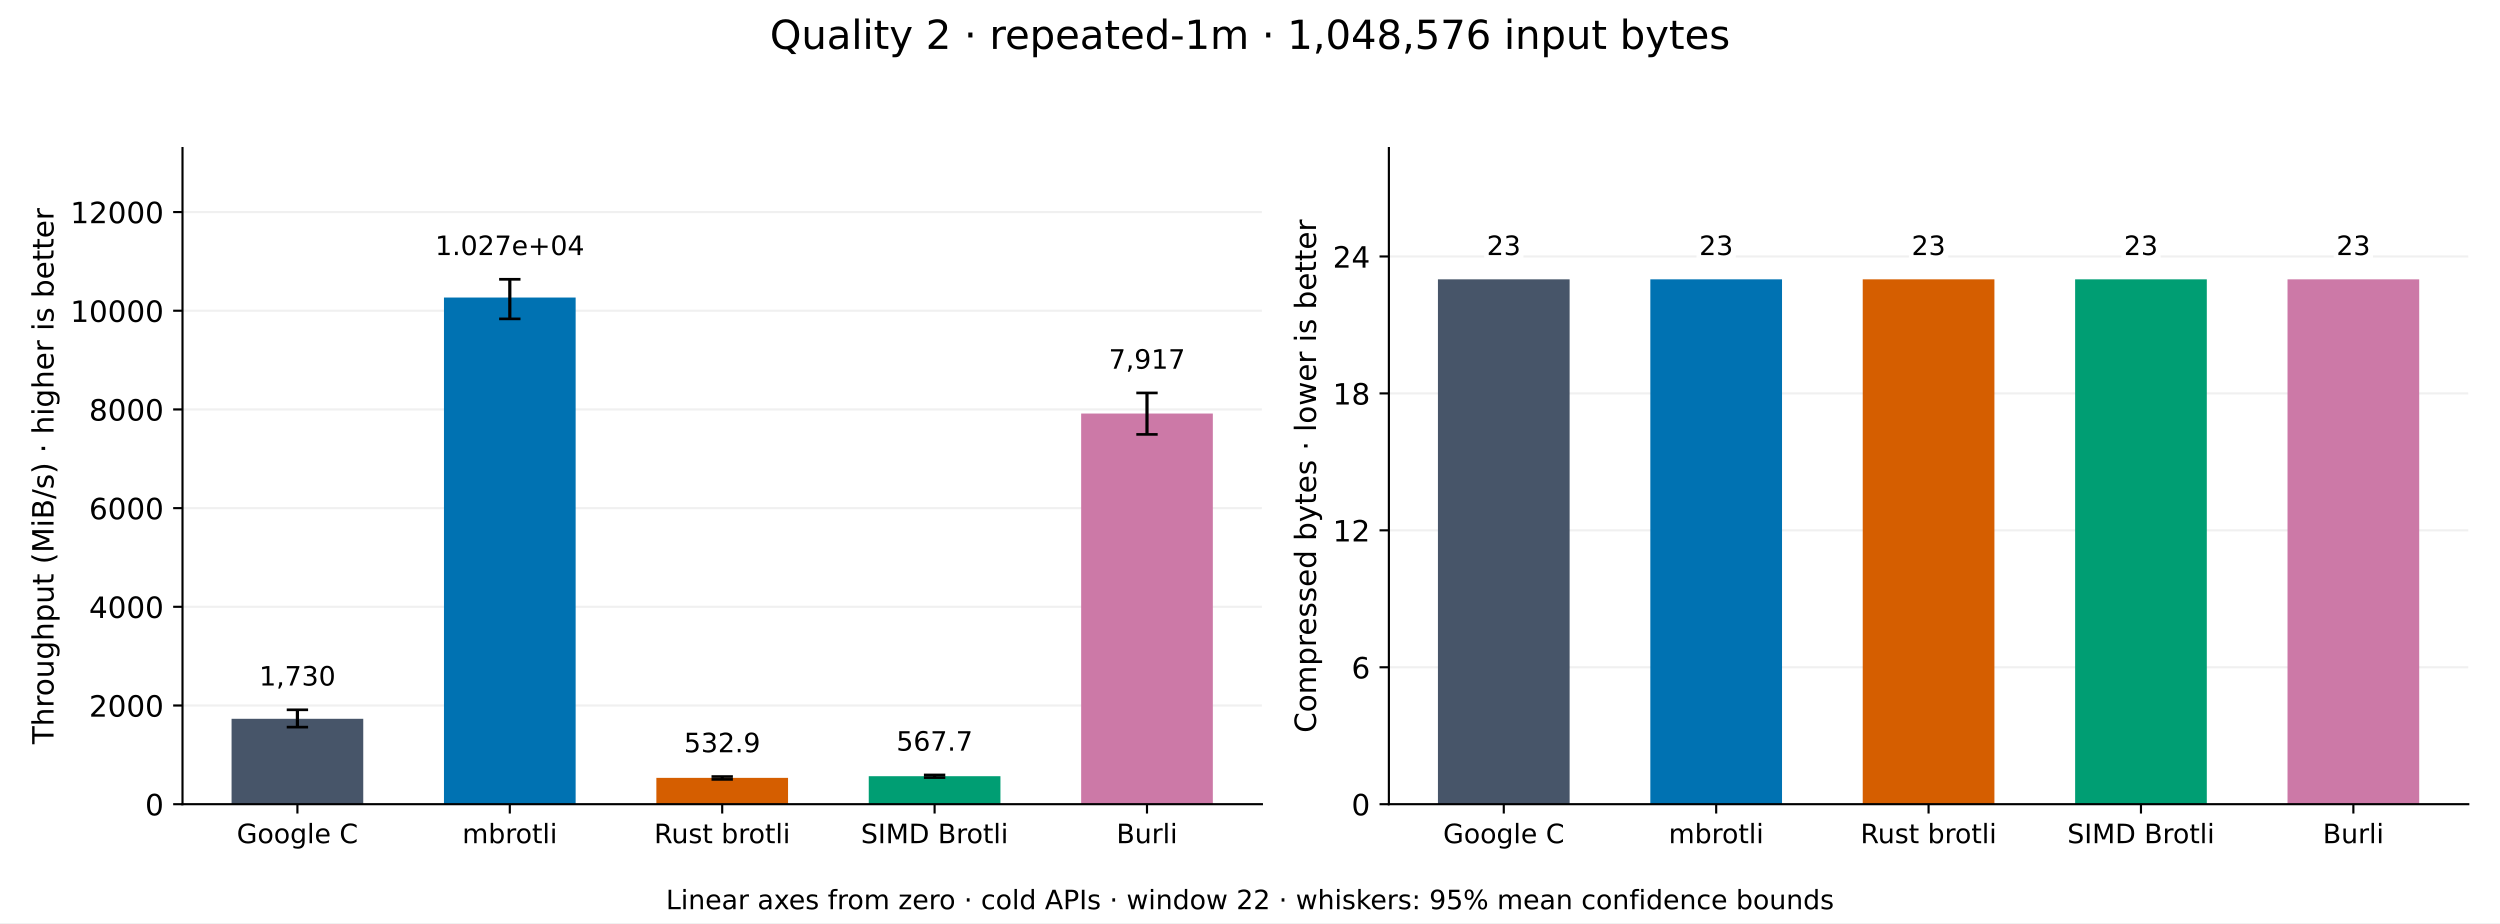
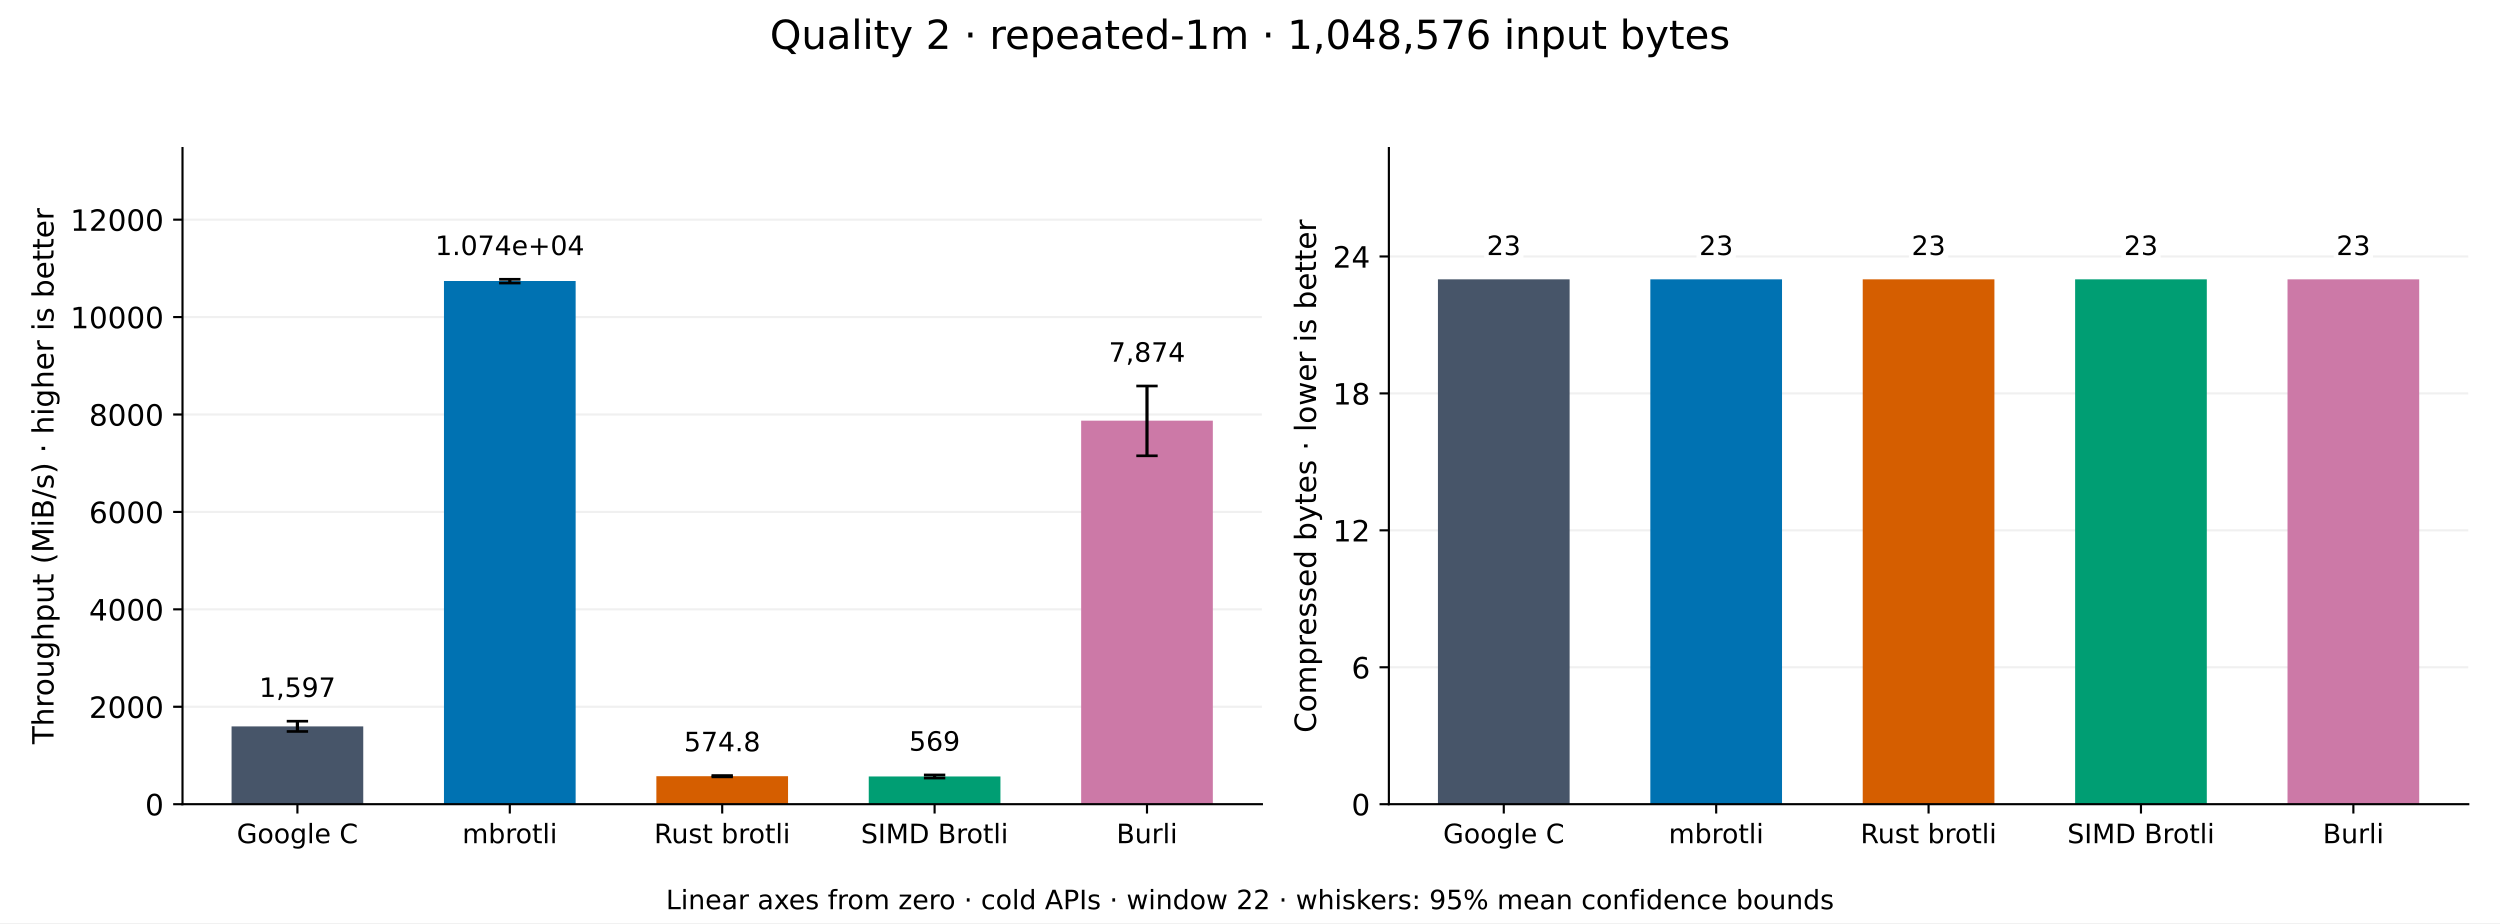
<svg xmlns="http://www.w3.org/2000/svg" xmlns:xlink="http://www.w3.org/1999/xlink" width="936pt" height="345.6pt" viewBox="0 0 936 345.6" version="1.1">
  <defs>
    <style type="text/css">*{stroke-linejoin: round; stroke-linecap: butt}</style>
  </defs>
  <g id="figure_1">
    <g id="patch_1">
      <path d="M 0 345.6 L 936 345.6 L 936 0 L 0 0 z " style="fill: #ffffff" />
    </g>
    <g id="axes_1">
      <g id="patch_2">
        <path d="M 68.33 301.088 L 472.455 301.088 L 472.455 55.44 L 68.33 55.44 z " style="fill: #ffffff" />
      </g>
      <g id="matplotlib.axis_1">
        <g id="xtick_1">
          <g id="line2d_1">
            <defs>
              <path id="m3d63aaa0ea" d="M 0 0 L 0 3.5 " style="stroke: #000000; stroke-width: 0.8" />
            </defs>
            <g>
              <use xlink:href="#m3d63aaa0ea" x="111.351" y="301.088" style="stroke: #000000; stroke-width: 0.8" />
            </g>
          </g>
          <g id="text_1">
            <text style="font-size: 10px; font-family: 'DejaVu Sans', 'Bitstream Vera Sans', 'Computer Modern Sans Serif', 'Lucida Grande', 'Verdana', 'Geneva', 'Lucid', 'Arial', 'Helvetica', 'Avant Garde', sans-serif; text-anchor: middle" x="111.351" y="315.686" transform="rotate(-0 111.3508 315.6864)">Google C</text>
          </g>
        </g>
        <g id="xtick_2">
          <g id="line2d_2">
            <g>
              <use xlink:href="#m3d63aaa0ea" x="190.872" y="301.088" style="stroke: #000000; stroke-width: 0.8" />
            </g>
          </g>
          <g id="text_2">
            <text style="font-size: 10px; font-family: 'DejaVu Sans', 'Bitstream Vera Sans', 'Computer Modern Sans Serif', 'Lucida Grande', 'Verdana', 'Geneva', 'Lucid', 'Arial', 'Helvetica', 'Avant Garde', sans-serif; text-anchor: middle" x="190.872" y="315.686" transform="rotate(-0 190.8716 315.6864)">mbrotli</text>
          </g>
        </g>
        <g id="xtick_3">
          <g id="line2d_3">
            <g>
              <use xlink:href="#m3d63aaa0ea" x="270.392" y="301.088" style="stroke: #000000; stroke-width: 0.8" />
            </g>
          </g>
          <g id="text_3">
            <text style="font-size: 10px; font-family: 'DejaVu Sans', 'Bitstream Vera Sans', 'Computer Modern Sans Serif', 'Lucida Grande', 'Verdana', 'Geneva', 'Lucid', 'Arial', 'Helvetica', 'Avant Garde', sans-serif; text-anchor: middle" x="270.392" y="315.686" transform="rotate(-0 270.3925 315.6864)">Rust brotli</text>
          </g>
        </g>
        <g id="xtick_4">
          <g id="line2d_4">
            <g>
              <use xlink:href="#m3d63aaa0ea" x="349.913" y="301.088" style="stroke: #000000; stroke-width: 0.8" />
            </g>
          </g>
          <g id="text_4">
            <text style="font-size: 10px; font-family: 'DejaVu Sans', 'Bitstream Vera Sans', 'Computer Modern Sans Serif', 'Lucida Grande', 'Verdana', 'Geneva', 'Lucid', 'Arial', 'Helvetica', 'Avant Garde', sans-serif; text-anchor: middle" x="349.913" y="315.686" transform="rotate(-0 349.9134 315.6864)">SIMD Brotli</text>
          </g>
        </g>
        <g id="xtick_5">
          <g id="line2d_5">
            <g>
              <use xlink:href="#m3d63aaa0ea" x="429.434" y="301.088" style="stroke: #000000; stroke-width: 0.8" />
            </g>
          </g>
          <g id="text_5">
            <text style="font-size: 10px; font-family: 'DejaVu Sans', 'Bitstream Vera Sans', 'Computer Modern Sans Serif', 'Lucida Grande', 'Verdana', 'Geneva', 'Lucid', 'Arial', 'Helvetica', 'Avant Garde', sans-serif; text-anchor: middle" x="429.434" y="315.686" transform="rotate(-0 429.4342 315.6864)">Burli</text>
          </g>
        </g>
      </g>
      <g id="matplotlib.axis_2">
        <g id="ytick_1">
          <g id="line2d_6">
            <path d="M 68.33 301.088 L 472.455 301.088 " clip-path="url(#pef6c28fa15)" style="fill: none; stroke: #b0b0b0; stroke-opacity: 0.18; stroke-width: 0.8; stroke-linecap: square" />
          </g>
          <g id="line2d_7">
            <defs>
              <path id="mb6c034703b" d="M 0 0 L -3.5 0 " style="stroke: #000000; stroke-width: 0.8" />
            </defs>
            <g>
              <use xlink:href="#mb6c034703b" x="68.33" y="301.088" style="stroke: #000000; stroke-width: 0.8" />
            </g>
          </g>
          <g id="text_6">
            <text style="font-size: 11px; font-family: 'DejaVu Sans', 'Bitstream Vera Sans', 'Computer Modern Sans Serif', 'Lucida Grande', 'Verdana', 'Geneva', 'Lucid', 'Arial', 'Helvetica', 'Avant Garde', sans-serif; text-anchor: end" x="61.33" y="305.267" transform="rotate(-0 61.33 305.2671)">0</text>
          </g>
        </g>
        <g id="ytick_2">
          <g id="line2d_8">
-             <path d="M 68.33 264.139 L 472.455 264.139 " clip-path="url(#pef6c28fa15)" style="fill: none; stroke: #b0b0b0; stroke-opacity: 0.18; stroke-width: 0.8; stroke-linecap: square" />
+             <path d="M 68.33 264.613 L 472.455 264.613 " clip-path="url(#pef6c28fa15)" style="fill: none; stroke: #b0b0b0; stroke-opacity: 0.18; stroke-width: 0.8; stroke-linecap: square" />
          </g>
          <g id="line2d_9">
            <g>
-               <use xlink:href="#mb6c034703b" x="68.33" y="264.139" style="stroke: #000000; stroke-width: 0.8" />
+               <use xlink:href="#mb6c034703b" x="68.33" y="264.613" style="stroke: #000000; stroke-width: 0.8" />
            </g>
          </g>
          <g id="text_7">
-             <text style="font-size: 11px; font-family: 'DejaVu Sans', 'Bitstream Vera Sans', 'Computer Modern Sans Serif', 'Lucida Grande', 'Verdana', 'Geneva', 'Lucid', 'Arial', 'Helvetica', 'Avant Garde', sans-serif; text-anchor: end" x="61.33" y="268.318" transform="rotate(-0 61.33 268.3177)">2000</text>
+             <text style="font-size: 11px; font-family: 'DejaVu Sans', 'Bitstream Vera Sans', 'Computer Modern Sans Serif', 'Lucida Grande', 'Verdana', 'Geneva', 'Lucid', 'Arial', 'Helvetica', 'Avant Garde', sans-serif; text-anchor: end" x="61.33" y="268.792" transform="rotate(-0 61.33 268.7924)">2000</text>
          </g>
        </g>
        <g id="ytick_3">
          <g id="line2d_10">
-             <path d="M 68.33 227.189 L 472.455 227.189 " clip-path="url(#pef6c28fa15)" style="fill: none; stroke: #b0b0b0; stroke-opacity: 0.18; stroke-width: 0.8; stroke-linecap: square" />
+             <path d="M 68.33 228.139 L 472.455 228.139 " clip-path="url(#pef6c28fa15)" style="fill: none; stroke: #b0b0b0; stroke-opacity: 0.18; stroke-width: 0.8; stroke-linecap: square" />
          </g>
          <g id="line2d_11">
            <g>
-               <use xlink:href="#mb6c034703b" x="68.33" y="227.189" style="stroke: #000000; stroke-width: 0.8" />
+               <use xlink:href="#mb6c034703b" x="68.33" y="228.139" style="stroke: #000000; stroke-width: 0.8" />
            </g>
          </g>
          <g id="text_8">
-             <text style="font-size: 11px; font-family: 'DejaVu Sans', 'Bitstream Vera Sans', 'Computer Modern Sans Serif', 'Lucida Grande', 'Verdana', 'Geneva', 'Lucid', 'Arial', 'Helvetica', 'Avant Garde', sans-serif; text-anchor: end" x="61.33" y="231.368" transform="rotate(-0 61.33 231.3683)">4000</text>
+             <text style="font-size: 11px; font-family: 'DejaVu Sans', 'Bitstream Vera Sans', 'Computer Modern Sans Serif', 'Lucida Grande', 'Verdana', 'Geneva', 'Lucid', 'Arial', 'Helvetica', 'Avant Garde', sans-serif; text-anchor: end" x="61.33" y="232.318" transform="rotate(-0 61.33 232.3176)">4000</text>
          </g>
        </g>
        <g id="ytick_4">
          <g id="line2d_12">
-             <path d="M 68.33 190.24 L 472.455 190.24 " clip-path="url(#pef6c28fa15)" style="fill: none; stroke: #b0b0b0; stroke-opacity: 0.18; stroke-width: 0.8; stroke-linecap: square" />
+             <path d="M 68.33 191.664 L 472.455 191.664 " clip-path="url(#pef6c28fa15)" style="fill: none; stroke: #b0b0b0; stroke-opacity: 0.18; stroke-width: 0.8; stroke-linecap: square" />
          </g>
          <g id="line2d_13">
            <g>
-               <use xlink:href="#mb6c034703b" x="68.33" y="190.24" style="stroke: #000000; stroke-width: 0.8" />
+               <use xlink:href="#mb6c034703b" x="68.33" y="191.664" style="stroke: #000000; stroke-width: 0.8" />
            </g>
          </g>
          <g id="text_9">
-             <text style="font-size: 11px; font-family: 'DejaVu Sans', 'Bitstream Vera Sans', 'Computer Modern Sans Serif', 'Lucida Grande', 'Verdana', 'Geneva', 'Lucid', 'Arial', 'Helvetica', 'Avant Garde', sans-serif; text-anchor: end" x="61.33" y="194.419" transform="rotate(-0 61.33 194.4189)">6000</text>
+             <text style="font-size: 11px; font-family: 'DejaVu Sans', 'Bitstream Vera Sans', 'Computer Modern Sans Serif', 'Lucida Grande', 'Verdana', 'Geneva', 'Lucid', 'Arial', 'Helvetica', 'Avant Garde', sans-serif; text-anchor: end" x="61.33" y="195.843" transform="rotate(-0 61.33 195.8429)">6000</text>
          </g>
        </g>
        <g id="ytick_5">
          <g id="line2d_14">
-             <path d="M 68.33 153.29 L 472.455 153.29 " clip-path="url(#pef6c28fa15)" style="fill: none; stroke: #b0b0b0; stroke-opacity: 0.18; stroke-width: 0.8; stroke-linecap: square" />
+             <path d="M 68.33 155.189 L 472.455 155.189 " clip-path="url(#pef6c28fa15)" style="fill: none; stroke: #b0b0b0; stroke-opacity: 0.18; stroke-width: 0.8; stroke-linecap: square" />
          </g>
          <g id="line2d_15">
            <g>
-               <use xlink:href="#mb6c034703b" x="68.33" y="153.29" style="stroke: #000000; stroke-width: 0.8" />
+               <use xlink:href="#mb6c034703b" x="68.33" y="155.189" style="stroke: #000000; stroke-width: 0.8" />
            </g>
          </g>
          <g id="text_10">
-             <text style="font-size: 11px; font-family: 'DejaVu Sans', 'Bitstream Vera Sans', 'Computer Modern Sans Serif', 'Lucida Grande', 'Verdana', 'Geneva', 'Lucid', 'Arial', 'Helvetica', 'Avant Garde', sans-serif; text-anchor: end" x="61.33" y="157.47" transform="rotate(-0 61.33 157.4695)">8000</text>
+             <text style="font-size: 11px; font-family: 'DejaVu Sans', 'Bitstream Vera Sans', 'Computer Modern Sans Serif', 'Lucida Grande', 'Verdana', 'Geneva', 'Lucid', 'Arial', 'Helvetica', 'Avant Garde', sans-serif; text-anchor: end" x="61.33" y="159.368" transform="rotate(-0 61.33 159.3681)">8000</text>
          </g>
        </g>
        <g id="ytick_6">
          <g id="line2d_16">
-             <path d="M 68.33 116.341 L 472.455 116.341 " clip-path="url(#pef6c28fa15)" style="fill: none; stroke: #b0b0b0; stroke-opacity: 0.18; stroke-width: 0.8; stroke-linecap: square" />
+             <path d="M 68.33 118.714 L 472.455 118.714 " clip-path="url(#pef6c28fa15)" style="fill: none; stroke: #b0b0b0; stroke-opacity: 0.18; stroke-width: 0.8; stroke-linecap: square" />
          </g>
          <g id="line2d_17">
            <g>
-               <use xlink:href="#mb6c034703b" x="68.33" y="116.341" style="stroke: #000000; stroke-width: 0.8" />
+               <use xlink:href="#mb6c034703b" x="68.33" y="118.714" style="stroke: #000000; stroke-width: 0.8" />
            </g>
          </g>
          <g id="text_11">
-             <text style="font-size: 11px; font-family: 'DejaVu Sans', 'Bitstream Vera Sans', 'Computer Modern Sans Serif', 'Lucida Grande', 'Verdana', 'Geneva', 'Lucid', 'Arial', 'Helvetica', 'Avant Garde', sans-serif; text-anchor: end" x="61.33" y="120.52" transform="rotate(-0 61.33 120.5201)">10000</text>
+             <text style="font-size: 11px; font-family: 'DejaVu Sans', 'Bitstream Vera Sans', 'Computer Modern Sans Serif', 'Lucida Grande', 'Verdana', 'Geneva', 'Lucid', 'Arial', 'Helvetica', 'Avant Garde', sans-serif; text-anchor: end" x="61.33" y="122.893" transform="rotate(-0 61.33 122.8934)">10000</text>
          </g>
        </g>
        <g id="ytick_7">
          <g id="line2d_18">
-             <path d="M 68.33 79.392 L 472.455 79.392 " clip-path="url(#pef6c28fa15)" style="fill: none; stroke: #b0b0b0; stroke-opacity: 0.18; stroke-width: 0.8; stroke-linecap: square" />
+             <path d="M 68.33 82.24 L 472.455 82.24 " clip-path="url(#pef6c28fa15)" style="fill: none; stroke: #b0b0b0; stroke-opacity: 0.18; stroke-width: 0.8; stroke-linecap: square" />
          </g>
          <g id="line2d_19">
            <g>
-               <use xlink:href="#mb6c034703b" x="68.33" y="79.392" style="stroke: #000000; stroke-width: 0.8" />
+               <use xlink:href="#mb6c034703b" x="68.33" y="82.24" style="stroke: #000000; stroke-width: 0.8" />
            </g>
          </g>
          <g id="text_12">
-             <text style="font-size: 11px; font-family: 'DejaVu Sans', 'Bitstream Vera Sans', 'Computer Modern Sans Serif', 'Lucida Grande', 'Verdana', 'Geneva', 'Lucid', 'Arial', 'Helvetica', 'Avant Garde', sans-serif; text-anchor: end" x="61.33" y="83.571" transform="rotate(-0 61.33 83.57068)">12000</text>
+             <text style="font-size: 11px; font-family: 'DejaVu Sans', 'Bitstream Vera Sans', 'Computer Modern Sans Serif', 'Lucida Grande', 'Verdana', 'Geneva', 'Lucid', 'Arial', 'Helvetica', 'Avant Garde', sans-serif; text-anchor: end" x="61.33" y="86.419" transform="rotate(-0 61.33 86.41865)">12000</text>
          </g>
        </g>
        <g id="text_13">
          <text style="font-size: 11px; font-family: 'DejaVu Sans', 'Bitstream Vera Sans', 'Computer Modern Sans Serif', 'Lucida Grande', 'Verdana', 'Geneva', 'Lucid', 'Arial', 'Helvetica', 'Avant Garde', sans-serif; text-anchor: middle" x="20.049" y="178.264" transform="rotate(-90 20.04859 178.264)">Throughput (MiB/s) · higher is better</text>
        </g>
      </g>
      <g id="patch_3">
-         <path d="M 86.699 301.088 L 136.002 301.088 L 136.002 269.12 L 86.699 269.12 z " clip-path="url(#pef6c28fa15)" style="fill: #475569" />
+         <path d="M 86.699 301.088 L 136.002 301.088 L 136.002 271.957 L 86.699 271.957 z " clip-path="url(#pef6c28fa15)" style="fill: #475569" />
      </g>
      <g id="patch_4">
-         <path d="M 166.22 301.088 L 215.523 301.088 L 215.523 111.392 L 166.22 111.392 z " clip-path="url(#pef6c28fa15)" style="fill: #0072b2" />
+         <path d="M 166.22 301.088 L 215.523 301.088 L 215.523 105.196 L 166.22 105.196 z " clip-path="url(#pef6c28fa15)" style="fill: #0072b2" />
      </g>
      <g id="patch_5">
-         <path d="M 245.741 301.088 L 295.044 301.088 L 295.044 291.243 L 245.741 291.243 z " clip-path="url(#pef6c28fa15)" style="fill: #d55e00" />
+         <path d="M 245.741 301.088 L 295.044 301.088 L 295.044 290.606 L 245.741 290.606 z " clip-path="url(#pef6c28fa15)" style="fill: #d55e00" />
      </g>
      <g id="patch_6">
-         <path d="M 325.262 301.088 L 374.565 301.088 L 374.565 290.6 L 325.262 290.6 z " clip-path="url(#pef6c28fa15)" style="fill: #009e73" />
+         <path d="M 325.262 301.088 L 374.565 301.088 L 374.565 290.711 L 325.262 290.711 z " clip-path="url(#pef6c28fa15)" style="fill: #009e73" />
      </g>
      <g id="patch_7">
-         <path d="M 404.783 301.088 L 454.086 301.088 L 454.086 154.827 L 404.783 154.827 z " clip-path="url(#pef6c28fa15)" style="fill: #cc79a7" />
+         <path d="M 404.783 301.088 L 454.086 301.088 L 454.086 157.489 L 404.783 157.489 z " clip-path="url(#pef6c28fa15)" style="fill: #cc79a7" />
      </g>
      <g id="LineCollection_1">
-         <path d="M 111.351 272.249 L 111.351 265.747 " clip-path="url(#pef6c28fa15)" style="fill: none; stroke: #000000; stroke-width: 1.2" />
-         <path d="M 190.872 119.378 L 190.872 104.57 " clip-path="url(#pef6c28fa15)" style="fill: none; stroke: #000000; stroke-width: 1.2" />
-         <path d="M 270.392 291.799 L 270.392 290.723 " clip-path="url(#pef6c28fa15)" style="fill: none; stroke: #000000; stroke-width: 1.2" />
-         <path d="M 349.913 291.132 L 349.913 290.128 " clip-path="url(#pef6c28fa15)" style="fill: none; stroke: #000000; stroke-width: 1.2" />
-         <path d="M 429.434 162.635 L 429.434 147.124 " clip-path="url(#pef6c28fa15)" style="fill: none; stroke: #000000; stroke-width: 1.2" />
+         <path d="M 111.351 273.854 L 111.351 270.023 " clip-path="url(#pef6c28fa15)" style="fill: none; stroke: #000000; stroke-width: 1.2" />
+         <path d="M 190.872 105.989 L 190.872 104.57 " clip-path="url(#pef6c28fa15)" style="fill: none; stroke: #000000; stroke-width: 1.2" />
+         <path d="M 270.392 290.865 L 270.392 290.361 " clip-path="url(#pef6c28fa15)" style="fill: none; stroke: #000000; stroke-width: 1.2" />
+         <path d="M 349.913 291.296 L 349.913 290.146 " clip-path="url(#pef6c28fa15)" style="fill: none; stroke: #000000; stroke-width: 1.2" />
+         <path d="M 429.434 170.655 L 429.434 144.528 " clip-path="url(#pef6c28fa15)" style="fill: none; stroke: #000000; stroke-width: 1.2" />
      </g>
      <g id="line2d_20">
        <defs>
          <path id="ma4d3aa00d3" d="M 4 0 L -4 -0 " style="stroke: #000000" />
        </defs>
        <g clip-path="url(#pef6c28fa15)">
-           <use xlink:href="#ma4d3aa00d3" x="111.351" y="272.249" style="fill: #1f77b4; stroke: #000000" />
-           <use xlink:href="#ma4d3aa00d3" x="190.872" y="119.378" style="fill: #1f77b4; stroke: #000000" />
-           <use xlink:href="#ma4d3aa00d3" x="270.392" y="291.799" style="fill: #1f77b4; stroke: #000000" />
-           <use xlink:href="#ma4d3aa00d3" x="349.913" y="291.132" style="fill: #1f77b4; stroke: #000000" />
-           <use xlink:href="#ma4d3aa00d3" x="429.434" y="162.635" style="fill: #1f77b4; stroke: #000000" />
+           <use xlink:href="#ma4d3aa00d3" x="111.351" y="273.854" style="fill: #1f77b4; stroke: #000000" />
+           <use xlink:href="#ma4d3aa00d3" x="190.872" y="105.989" style="fill: #1f77b4; stroke: #000000" />
+           <use xlink:href="#ma4d3aa00d3" x="270.392" y="290.865" style="fill: #1f77b4; stroke: #000000" />
+           <use xlink:href="#ma4d3aa00d3" x="349.913" y="291.296" style="fill: #1f77b4; stroke: #000000" />
+           <use xlink:href="#ma4d3aa00d3" x="429.434" y="170.655" style="fill: #1f77b4; stroke: #000000" />
        </g>
      </g>
      <g id="line2d_21">
        <g clip-path="url(#pef6c28fa15)">
-           <use xlink:href="#ma4d3aa00d3" x="111.351" y="265.747" style="fill: #1f77b4; stroke: #000000" />
+           <use xlink:href="#ma4d3aa00d3" x="111.351" y="270.023" style="fill: #1f77b4; stroke: #000000" />
          <use xlink:href="#ma4d3aa00d3" x="190.872" y="104.57" style="fill: #1f77b4; stroke: #000000" />
-           <use xlink:href="#ma4d3aa00d3" x="270.392" y="290.723" style="fill: #1f77b4; stroke: #000000" />
-           <use xlink:href="#ma4d3aa00d3" x="349.913" y="290.128" style="fill: #1f77b4; stroke: #000000" />
-           <use xlink:href="#ma4d3aa00d3" x="429.434" y="147.124" style="fill: #1f77b4; stroke: #000000" />
+           <use xlink:href="#ma4d3aa00d3" x="270.392" y="290.361" style="fill: #1f77b4; stroke: #000000" />
+           <use xlink:href="#ma4d3aa00d3" x="349.913" y="290.146" style="fill: #1f77b4; stroke: #000000" />
+           <use xlink:href="#ma4d3aa00d3" x="429.434" y="144.528" style="fill: #1f77b4; stroke: #000000" />
        </g>
      </g>
      <g id="patch_8">
        <path d="M 68.33 301.088 L 68.33 55.44 " style="fill: none; stroke: #000000; stroke-width: 0.8; stroke-linejoin: miter; stroke-linecap: square" />
      </g>
      <g id="patch_9">
        <path d="M 68.33 301.088 L 472.455 301.088 " style="fill: none; stroke: #000000; stroke-width: 0.8; stroke-linejoin: miter; stroke-linecap: square" />
      </g>
      <g id="text_14">
        <g id="patch_10">
-           <path d="M 96.037 259.747 L 126.665 259.747 L 126.665 248.069 L 96.037 248.069 z " style="fill: #ffffff; opacity: 0.9" />
-         </g>
-         <text style="font-size: 10px; font-family: 'DejaVu Sans', 'Bitstream Vera Sans', 'Computer Modern Sans Serif', 'Lucida Grande', 'Verdana', 'Geneva', 'Lucid', 'Arial', 'Helvetica', 'Avant Garde', sans-serif; text-anchor: middle" x="111.351" y="256.668" transform="rotate(-0 111.3508 256.6676)">1,730</text>
+           <path d="M 96.037 264.023 L 126.665 264.023 L 126.665 252.345 L 96.037 252.345 z " style="fill: #ffffff; opacity: 0.9" />
+         </g>
+         <text style="font-size: 10px; font-family: 'DejaVu Sans', 'Bitstream Vera Sans', 'Computer Modern Sans Serif', 'Lucida Grande', 'Verdana', 'Geneva', 'Lucid', 'Arial', 'Helvetica', 'Avant Garde', sans-serif; text-anchor: middle" x="111.351" y="260.943" transform="rotate(-0 111.3508 260.9434)">1,597</text>
      </g>
      <g id="text_15">
        <g id="patch_11">
          <path d="M 161.929 98.57 L 219.815 98.57 L 219.815 86.891 L 161.929 86.891 z " style="fill: #ffffff; opacity: 0.9" />
        </g>
-         <text style="font-size: 10px; font-family: 'DejaVu Sans', 'Bitstream Vera Sans', 'Computer Modern Sans Serif', 'Lucida Grande', 'Verdana', 'Geneva', 'Lucid', 'Arial', 'Helvetica', 'Avant Garde', sans-serif; text-anchor: middle" x="190.872" y="95.49" transform="rotate(-0 190.8716 95.48991)">1.027e+04</text>
+         <text style="font-size: 10px; font-family: 'DejaVu Sans', 'Bitstream Vera Sans', 'Computer Modern Sans Serif', 'Lucida Grande', 'Verdana', 'Geneva', 'Lucid', 'Arial', 'Helvetica', 'Avant Garde', sans-serif; text-anchor: middle" x="190.872" y="95.49" transform="rotate(-0 190.8716 95.48991)">1.074e+04</text>
      </g>
      <g id="text_16">
        <g id="patch_12">
-           <path d="M 255.078 284.723 L 285.707 284.723 L 285.707 273.045 L 255.078 273.045 z " style="fill: #ffffff; opacity: 0.9" />
-         </g>
-         <text style="font-size: 10px; font-family: 'DejaVu Sans', 'Bitstream Vera Sans', 'Computer Modern Sans Serif', 'Lucida Grande', 'Verdana', 'Geneva', 'Lucid', 'Arial', 'Helvetica', 'Avant Garde', sans-serif; text-anchor: middle" x="270.392" y="281.643" transform="rotate(-0 270.3925 281.643)">532.9</text>
+           <path d="M 255.078 284.361 L 285.707 284.361 L 285.707 272.682 L 255.078 272.682 z " style="fill: #ffffff; opacity: 0.9" />
+         </g>
+         <text style="font-size: 10px; font-family: 'DejaVu Sans', 'Bitstream Vera Sans', 'Computer Modern Sans Serif', 'Lucida Grande', 'Verdana', 'Geneva', 'Lucid', 'Arial', 'Helvetica', 'Avant Garde', sans-serif; text-anchor: middle" x="270.392" y="281.281" transform="rotate(-0 270.3925 281.2809)">574.8</text>
      </g>
      <g id="text_17">
        <g id="patch_13">
-           <path d="M 334.599 284.128 L 365.227 284.128 L 365.227 272.45 L 334.599 272.45 z " style="fill: #ffffff; opacity: 0.9" />
-         </g>
-         <text style="font-size: 10px; font-family: 'DejaVu Sans', 'Bitstream Vera Sans', 'Computer Modern Sans Serif', 'Lucida Grande', 'Verdana', 'Geneva', 'Lucid', 'Arial', 'Helvetica', 'Avant Garde', sans-serif; text-anchor: middle" x="349.913" y="281.048" transform="rotate(-0 349.9134 281.0484)">567.7</text>
+           <path d="M 339.37 284.146 L 360.457 284.146 L 360.457 272.468 L 339.37 272.468 z " style="fill: #ffffff; opacity: 0.9" />
+         </g>
+         <text style="font-size: 10px; font-family: 'DejaVu Sans', 'Bitstream Vera Sans', 'Computer Modern Sans Serif', 'Lucida Grande', 'Verdana', 'Geneva', 'Lucid', 'Arial', 'Helvetica', 'Avant Garde', sans-serif; text-anchor: middle" x="349.913" y="281.067" transform="rotate(-0 349.9134 281.0667)">569</text>
      </g>
      <g id="text_18">
        <g id="patch_14">
-           <path d="M 414.12 141.124 L 444.748 141.124 L 444.748 129.445 L 414.12 129.445 z " style="fill: #ffffff; opacity: 0.9" />
-         </g>
-         <text style="font-size: 10px; font-family: 'DejaVu Sans', 'Bitstream Vera Sans', 'Computer Modern Sans Serif', 'Lucida Grande', 'Verdana', 'Geneva', 'Lucid', 'Arial', 'Helvetica', 'Avant Garde', sans-serif; text-anchor: middle" x="429.434" y="138.044" transform="rotate(-0 429.4342 138.0438)">7,917</text>
+           <path d="M 414.12 138.528 L 444.748 138.528 L 444.748 126.849 L 414.12 126.849 z " style="fill: #ffffff; opacity: 0.9" />
+         </g>
+         <text style="font-size: 10px; font-family: 'DejaVu Sans', 'Bitstream Vera Sans', 'Computer Modern Sans Serif', 'Lucida Grande', 'Verdana', 'Geneva', 'Lucid', 'Arial', 'Helvetica', 'Avant Garde', sans-serif; text-anchor: middle" x="429.434" y="135.448" transform="rotate(-0 429.4342 135.4479)">7,874</text>
      </g>
    </g>
    <g id="axes_2">
      <g id="patch_15">
        <path d="M 519.995 301.088 L 924.12 301.088 L 924.12 55.44 L 519.995 55.44 z " style="fill: #ffffff" />
      </g>
      <g id="matplotlib.axis_3">
        <g id="xtick_6">
          <g id="line2d_22">
            <g>
              <use xlink:href="#m3d63aaa0ea" x="563.016" y="301.088" style="stroke: #000000; stroke-width: 0.8" />
            </g>
          </g>
          <g id="text_19">
            <text style="font-size: 10px; font-family: 'DejaVu Sans', 'Bitstream Vera Sans', 'Computer Modern Sans Serif', 'Lucida Grande', 'Verdana', 'Geneva', 'Lucid', 'Arial', 'Helvetica', 'Avant Garde', sans-serif; text-anchor: middle" x="563.016" y="315.686" transform="rotate(-0 563.0158 315.6864)">Google C</text>
          </g>
        </g>
        <g id="xtick_7">
          <g id="line2d_23">
            <g>
              <use xlink:href="#m3d63aaa0ea" x="642.537" y="301.088" style="stroke: #000000; stroke-width: 0.8" />
            </g>
          </g>
          <g id="text_20">
            <text style="font-size: 10px; font-family: 'DejaVu Sans', 'Bitstream Vera Sans', 'Computer Modern Sans Serif', 'Lucida Grande', 'Verdana', 'Geneva', 'Lucid', 'Arial', 'Helvetica', 'Avant Garde', sans-serif; text-anchor: middle" x="642.537" y="315.686" transform="rotate(-0 642.5366 315.6864)">mbrotli</text>
          </g>
        </g>
        <g id="xtick_8">
          <g id="line2d_24">
            <g>
              <use xlink:href="#m3d63aaa0ea" x="722.058" y="301.088" style="stroke: #000000; stroke-width: 0.8" />
            </g>
          </g>
          <g id="text_21">
            <text style="font-size: 10px; font-family: 'DejaVu Sans', 'Bitstream Vera Sans', 'Computer Modern Sans Serif', 'Lucida Grande', 'Verdana', 'Geneva', 'Lucid', 'Arial', 'Helvetica', 'Avant Garde', sans-serif; text-anchor: middle" x="722.058" y="315.686" transform="rotate(-0 722.0575 315.6864)">Rust brotli</text>
          </g>
        </g>
        <g id="xtick_9">
          <g id="line2d_25">
            <g>
              <use xlink:href="#m3d63aaa0ea" x="801.578" y="301.088" style="stroke: #000000; stroke-width: 0.8" />
            </g>
          </g>
          <g id="text_22">
            <text style="font-size: 10px; font-family: 'DejaVu Sans', 'Bitstream Vera Sans', 'Computer Modern Sans Serif', 'Lucida Grande', 'Verdana', 'Geneva', 'Lucid', 'Arial', 'Helvetica', 'Avant Garde', sans-serif; text-anchor: middle" x="801.578" y="315.686" transform="rotate(-0 801.5784 315.6864)">SIMD Brotli</text>
          </g>
        </g>
        <g id="xtick_10">
          <g id="line2d_26">
            <g>
              <use xlink:href="#m3d63aaa0ea" x="881.099" y="301.088" style="stroke: #000000; stroke-width: 0.8" />
            </g>
          </g>
          <g id="text_23">
            <text style="font-size: 10px; font-family: 'DejaVu Sans', 'Bitstream Vera Sans', 'Computer Modern Sans Serif', 'Lucida Grande', 'Verdana', 'Geneva', 'Lucid', 'Arial', 'Helvetica', 'Avant Garde', sans-serif; text-anchor: middle" x="881.099" y="315.686" transform="rotate(-0 881.0992 315.6864)">Burli</text>
          </g>
        </g>
      </g>
      <g id="matplotlib.axis_4">
        <g id="ytick_8">
          <g id="line2d_27">
            <path d="M 519.995 301.088 L 924.12 301.088 " clip-path="url(#p416297d21b)" style="fill: none; stroke: #b0b0b0; stroke-opacity: 0.18; stroke-width: 0.8; stroke-linecap: square" />
          </g>
          <g id="line2d_28">
            <g>
              <use xlink:href="#mb6c034703b" x="519.995" y="301.088" style="stroke: #000000; stroke-width: 0.8" />
            </g>
          </g>
          <g id="text_24">
            <text style="font-size: 11px; font-family: 'DejaVu Sans', 'Bitstream Vera Sans', 'Computer Modern Sans Serif', 'Lucida Grande', 'Verdana', 'Geneva', 'Lucid', 'Arial', 'Helvetica', 'Avant Garde', sans-serif; text-anchor: end" x="512.995" y="305.267" transform="rotate(-0 512.995 305.2671)">0</text>
          </g>
        </g>
        <g id="ytick_9">
          <g id="line2d_29">
            <path d="M 519.995 249.822 L 924.12 249.822 " clip-path="url(#p416297d21b)" style="fill: none; stroke: #b0b0b0; stroke-opacity: 0.18; stroke-width: 0.8; stroke-linecap: square" />
          </g>
          <g id="line2d_30">
            <g>
              <use xlink:href="#mb6c034703b" x="519.995" y="249.822" style="stroke: #000000; stroke-width: 0.8" />
            </g>
          </g>
          <g id="text_25">
            <text style="font-size: 11px; font-family: 'DejaVu Sans', 'Bitstream Vera Sans', 'Computer Modern Sans Serif', 'Lucida Grande', 'Verdana', 'Geneva', 'Lucid', 'Arial', 'Helvetica', 'Avant Garde', sans-serif; text-anchor: end" x="512.995" y="254.001" transform="rotate(-0 512.995 254.0015)">6</text>
          </g>
        </g>
        <g id="ytick_10">
          <g id="line2d_31">
            <path d="M 519.995 198.557 L 924.12 198.557 " clip-path="url(#p416297d21b)" style="fill: none; stroke: #b0b0b0; stroke-opacity: 0.18; stroke-width: 0.8; stroke-linecap: square" />
          </g>
          <g id="line2d_32">
            <g>
              <use xlink:href="#mb6c034703b" x="519.995" y="198.557" style="stroke: #000000; stroke-width: 0.8" />
            </g>
          </g>
          <g id="text_26">
            <text style="font-size: 11px; font-family: 'DejaVu Sans', 'Bitstream Vera Sans', 'Computer Modern Sans Serif', 'Lucida Grande', 'Verdana', 'Geneva', 'Lucid', 'Arial', 'Helvetica', 'Avant Garde', sans-serif; text-anchor: end" x="512.995" y="202.736" transform="rotate(-0 512.995 202.7358)">12</text>
          </g>
        </g>
        <g id="ytick_11">
          <g id="line2d_33">
            <path d="M 519.995 147.291 L 924.12 147.291 " clip-path="url(#p416297d21b)" style="fill: none; stroke: #b0b0b0; stroke-opacity: 0.18; stroke-width: 0.8; stroke-linecap: square" />
          </g>
          <g id="line2d_34">
            <g>
              <use xlink:href="#mb6c034703b" x="519.995" y="147.291" style="stroke: #000000; stroke-width: 0.8" />
            </g>
          </g>
          <g id="text_27">
            <text style="font-size: 11px; font-family: 'DejaVu Sans', 'Bitstream Vera Sans', 'Computer Modern Sans Serif', 'Lucida Grande', 'Verdana', 'Geneva', 'Lucid', 'Arial', 'Helvetica', 'Avant Garde', sans-serif; text-anchor: end" x="512.995" y="151.47" transform="rotate(-0 512.995 151.4701)">18</text>
          </g>
        </g>
        <g id="ytick_12">
          <g id="line2d_35">
            <path d="M 519.995 96.025 L 924.12 96.025 " clip-path="url(#p416297d21b)" style="fill: none; stroke: #b0b0b0; stroke-opacity: 0.18; stroke-width: 0.8; stroke-linecap: square" />
          </g>
          <g id="line2d_36">
            <g>
              <use xlink:href="#mb6c034703b" x="519.995" y="96.025" style="stroke: #000000; stroke-width: 0.8" />
            </g>
          </g>
          <g id="text_28">
            <text style="font-size: 11px; font-family: 'DejaVu Sans', 'Bitstream Vera Sans', 'Computer Modern Sans Serif', 'Lucida Grande', 'Verdana', 'Geneva', 'Lucid', 'Arial', 'Helvetica', 'Avant Garde', sans-serif; text-anchor: end" x="512.995" y="100.204" transform="rotate(-0 512.995 100.2045)">24</text>
          </g>
        </g>
        <g id="text_29">
          <text style="font-size: 11px; font-family: 'DejaVu Sans', 'Bitstream Vera Sans', 'Computer Modern Sans Serif', 'Lucida Grande', 'Verdana', 'Geneva', 'Lucid', 'Arial', 'Helvetica', 'Avant Garde', sans-serif; text-anchor: middle" x="492.71" y="178.264" transform="rotate(-90 492.7098 178.264)">Compressed bytes · lower is better</text>
        </g>
      </g>
      <g id="patch_16">
        <path d="M 538.364 301.088 L 587.667 301.088 L 587.667 104.57 L 538.364 104.57 z " clip-path="url(#p416297d21b)" style="fill: #475569" />
      </g>
      <g id="patch_17">
        <path d="M 617.885 301.088 L 667.188 301.088 L 667.188 104.57 L 617.885 104.57 z " clip-path="url(#p416297d21b)" style="fill: #0072b2" />
      </g>
      <g id="patch_18">
        <path d="M 697.406 301.088 L 746.709 301.088 L 746.709 104.57 L 697.406 104.57 z " clip-path="url(#p416297d21b)" style="fill: #d55e00" />
      </g>
      <g id="patch_19">
        <path d="M 776.927 301.088 L 826.23 301.088 L 826.23 104.57 L 776.927 104.57 z " clip-path="url(#p416297d21b)" style="fill: #009e73" />
      </g>
      <g id="patch_20">
        <path d="M 856.448 301.088 L 905.751 301.088 L 905.751 104.57 L 856.448 104.57 z " clip-path="url(#p416297d21b)" style="fill: #cc79a7" />
      </g>
      <g id="patch_21">
        <path d="M 519.995 301.088 L 519.995 55.44 " style="fill: none; stroke: #000000; stroke-width: 0.8; stroke-linejoin: miter; stroke-linecap: square" />
      </g>
      <g id="patch_22">
        <path d="M 519.995 301.088 L 924.12 301.088 " style="fill: none; stroke: #000000; stroke-width: 0.8; stroke-linejoin: miter; stroke-linecap: square" />
      </g>
      <g id="text_30">
        <g id="patch_23">
          <path d="M 555.653 98.57 L 570.378 98.57 L 570.378 86.891 L 555.653 86.891 z " style="fill: #ffffff; opacity: 0.9" />
        </g>
        <text style="font-size: 10px; font-family: 'DejaVu Sans', 'Bitstream Vera Sans', 'Computer Modern Sans Serif', 'Lucida Grande', 'Verdana', 'Geneva', 'Lucid', 'Arial', 'Helvetica', 'Avant Garde', sans-serif; text-anchor: middle" x="563.016" y="95.49" transform="rotate(-0 563.0158 95.48991)">23</text>
      </g>
      <g id="text_31">
        <g id="patch_24">
          <path d="M 635.174 98.57 L 649.899 98.57 L 649.899 86.891 L 635.174 86.891 z " style="fill: #ffffff; opacity: 0.9" />
        </g>
        <text style="font-size: 10px; font-family: 'DejaVu Sans', 'Bitstream Vera Sans', 'Computer Modern Sans Serif', 'Lucida Grande', 'Verdana', 'Geneva', 'Lucid', 'Arial', 'Helvetica', 'Avant Garde', sans-serif; text-anchor: middle" x="642.537" y="95.49" transform="rotate(-0 642.5366 95.48991)">23</text>
      </g>
      <g id="text_32">
        <g id="patch_25">
          <path d="M 714.695 98.57 L 729.42 98.57 L 729.42 86.891 L 714.695 86.891 z " style="fill: #ffffff; opacity: 0.9" />
        </g>
        <text style="font-size: 10px; font-family: 'DejaVu Sans', 'Bitstream Vera Sans', 'Computer Modern Sans Serif', 'Lucida Grande', 'Verdana', 'Geneva', 'Lucid', 'Arial', 'Helvetica', 'Avant Garde', sans-serif; text-anchor: middle" x="722.058" y="95.49" transform="rotate(-0 722.0575 95.48991)">23</text>
      </g>
      <g id="text_33">
        <g id="patch_26">
          <path d="M 794.216 98.57 L 808.941 98.57 L 808.941 86.891 L 794.216 86.891 z " style="fill: #ffffff; opacity: 0.9" />
        </g>
        <text style="font-size: 10px; font-family: 'DejaVu Sans', 'Bitstream Vera Sans', 'Computer Modern Sans Serif', 'Lucida Grande', 'Verdana', 'Geneva', 'Lucid', 'Arial', 'Helvetica', 'Avant Garde', sans-serif; text-anchor: middle" x="801.578" y="95.49" transform="rotate(-0 801.5784 95.48991)">23</text>
      </g>
      <g id="text_34">
        <g id="patch_27">
          <path d="M 873.737 98.57 L 888.462 98.57 L 888.462 86.891 L 873.737 86.891 z " style="fill: #ffffff; opacity: 0.9" />
        </g>
        <text style="font-size: 10px; font-family: 'DejaVu Sans', 'Bitstream Vera Sans', 'Computer Modern Sans Serif', 'Lucida Grande', 'Verdana', 'Geneva', 'Lucid', 'Arial', 'Helvetica', 'Avant Garde', sans-serif; text-anchor: middle" x="881.099" y="95.49" transform="rotate(-0 881.0992 95.48991)">23</text>
      </g>
    </g>
    <g id="text_35">
      <text style="font-size: 15px; font-family: 'DejaVu Sans', 'Bitstream Vera Sans', 'Computer Modern Sans Serif', 'Lucida Grande', 'Verdana', 'Geneva', 'Lucid', 'Arial', 'Helvetica', 'Avant Garde', sans-serif; text-anchor: middle" x="468" y="18.31" transform="rotate(-0 468 18.30966)">Quality 2 · repeated-1m · 1,048,576 input bytes</text>
    </g>
    <g id="text_36">
      <text style="font-size: 10px; font-family: 'DejaVu Sans', 'Bitstream Vera Sans', 'Computer Modern Sans Serif', 'Lucida Grande', 'Verdana', 'Geneva', 'Lucid', 'Arial', 'Helvetica', 'Avant Garde', sans-serif; text-anchor: middle" x="468" y="340.416" transform="rotate(-0 468 340.416)">Linear axes from zero · cold APIs · window 22 · whiskers: 95% mean confidence bounds</text>
    </g>
  </g>
  <defs>
    <clipPath id="pef6c28fa15">
      <rect x="68.33" y="55.44" width="404.125" height="245.648" />
    </clipPath>
    <clipPath id="p416297d21b">
      <rect x="519.995" y="55.44" width="404.125" height="245.648" />
    </clipPath>
  </defs>
</svg>
